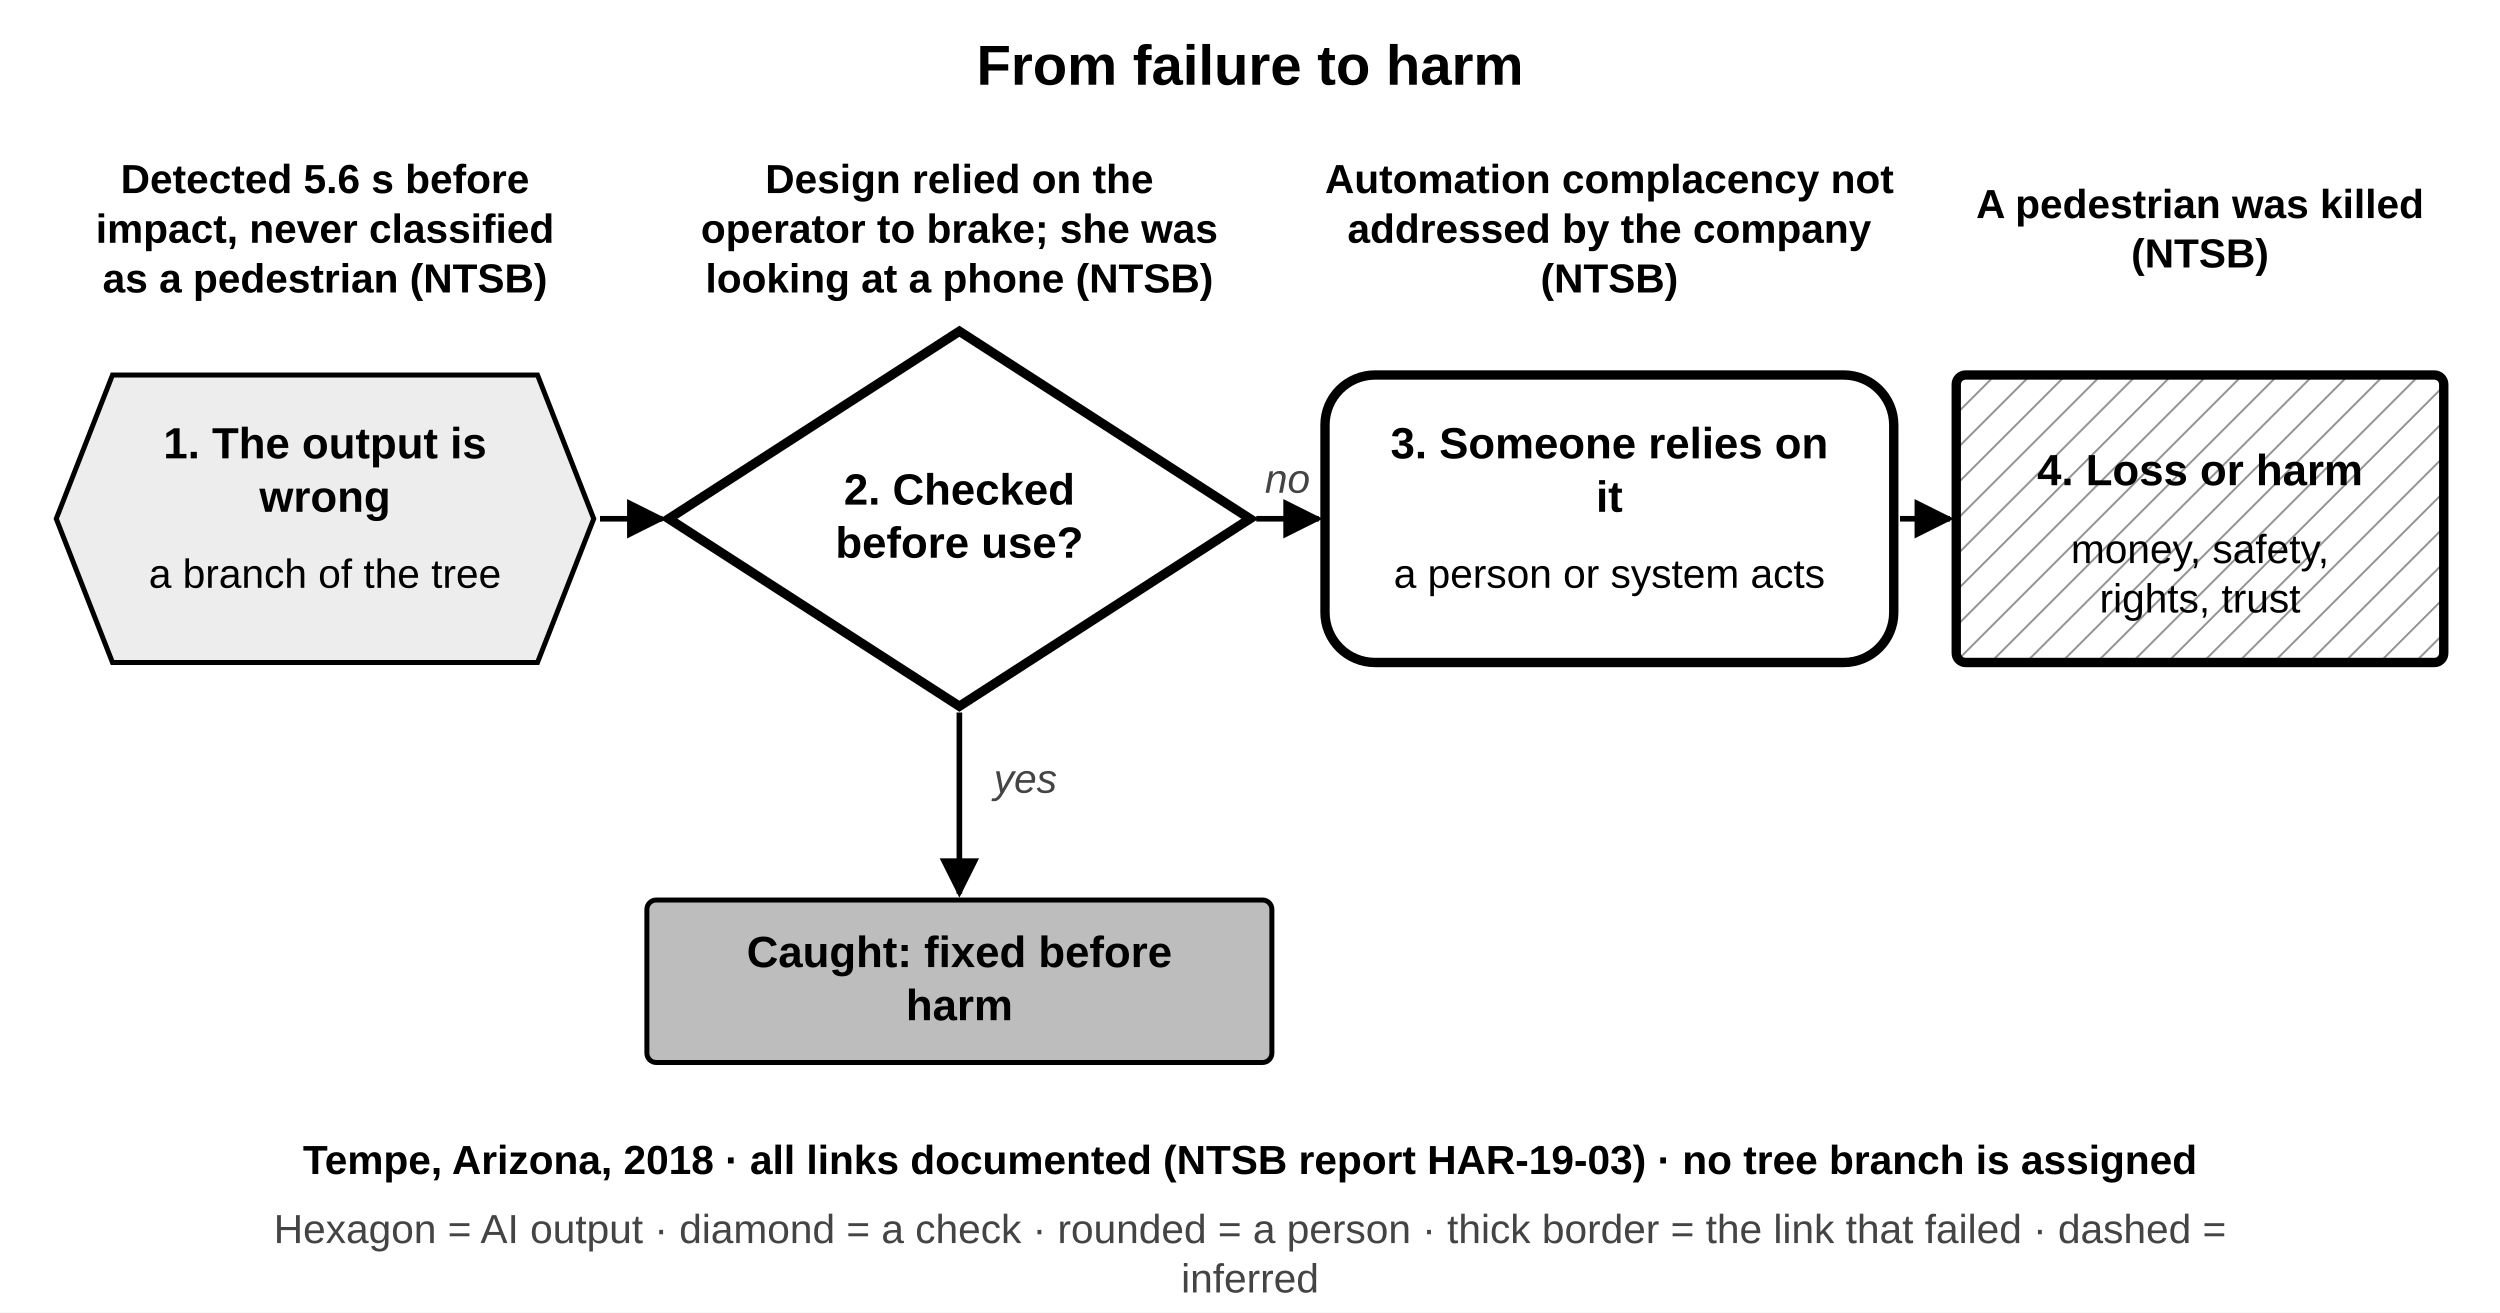
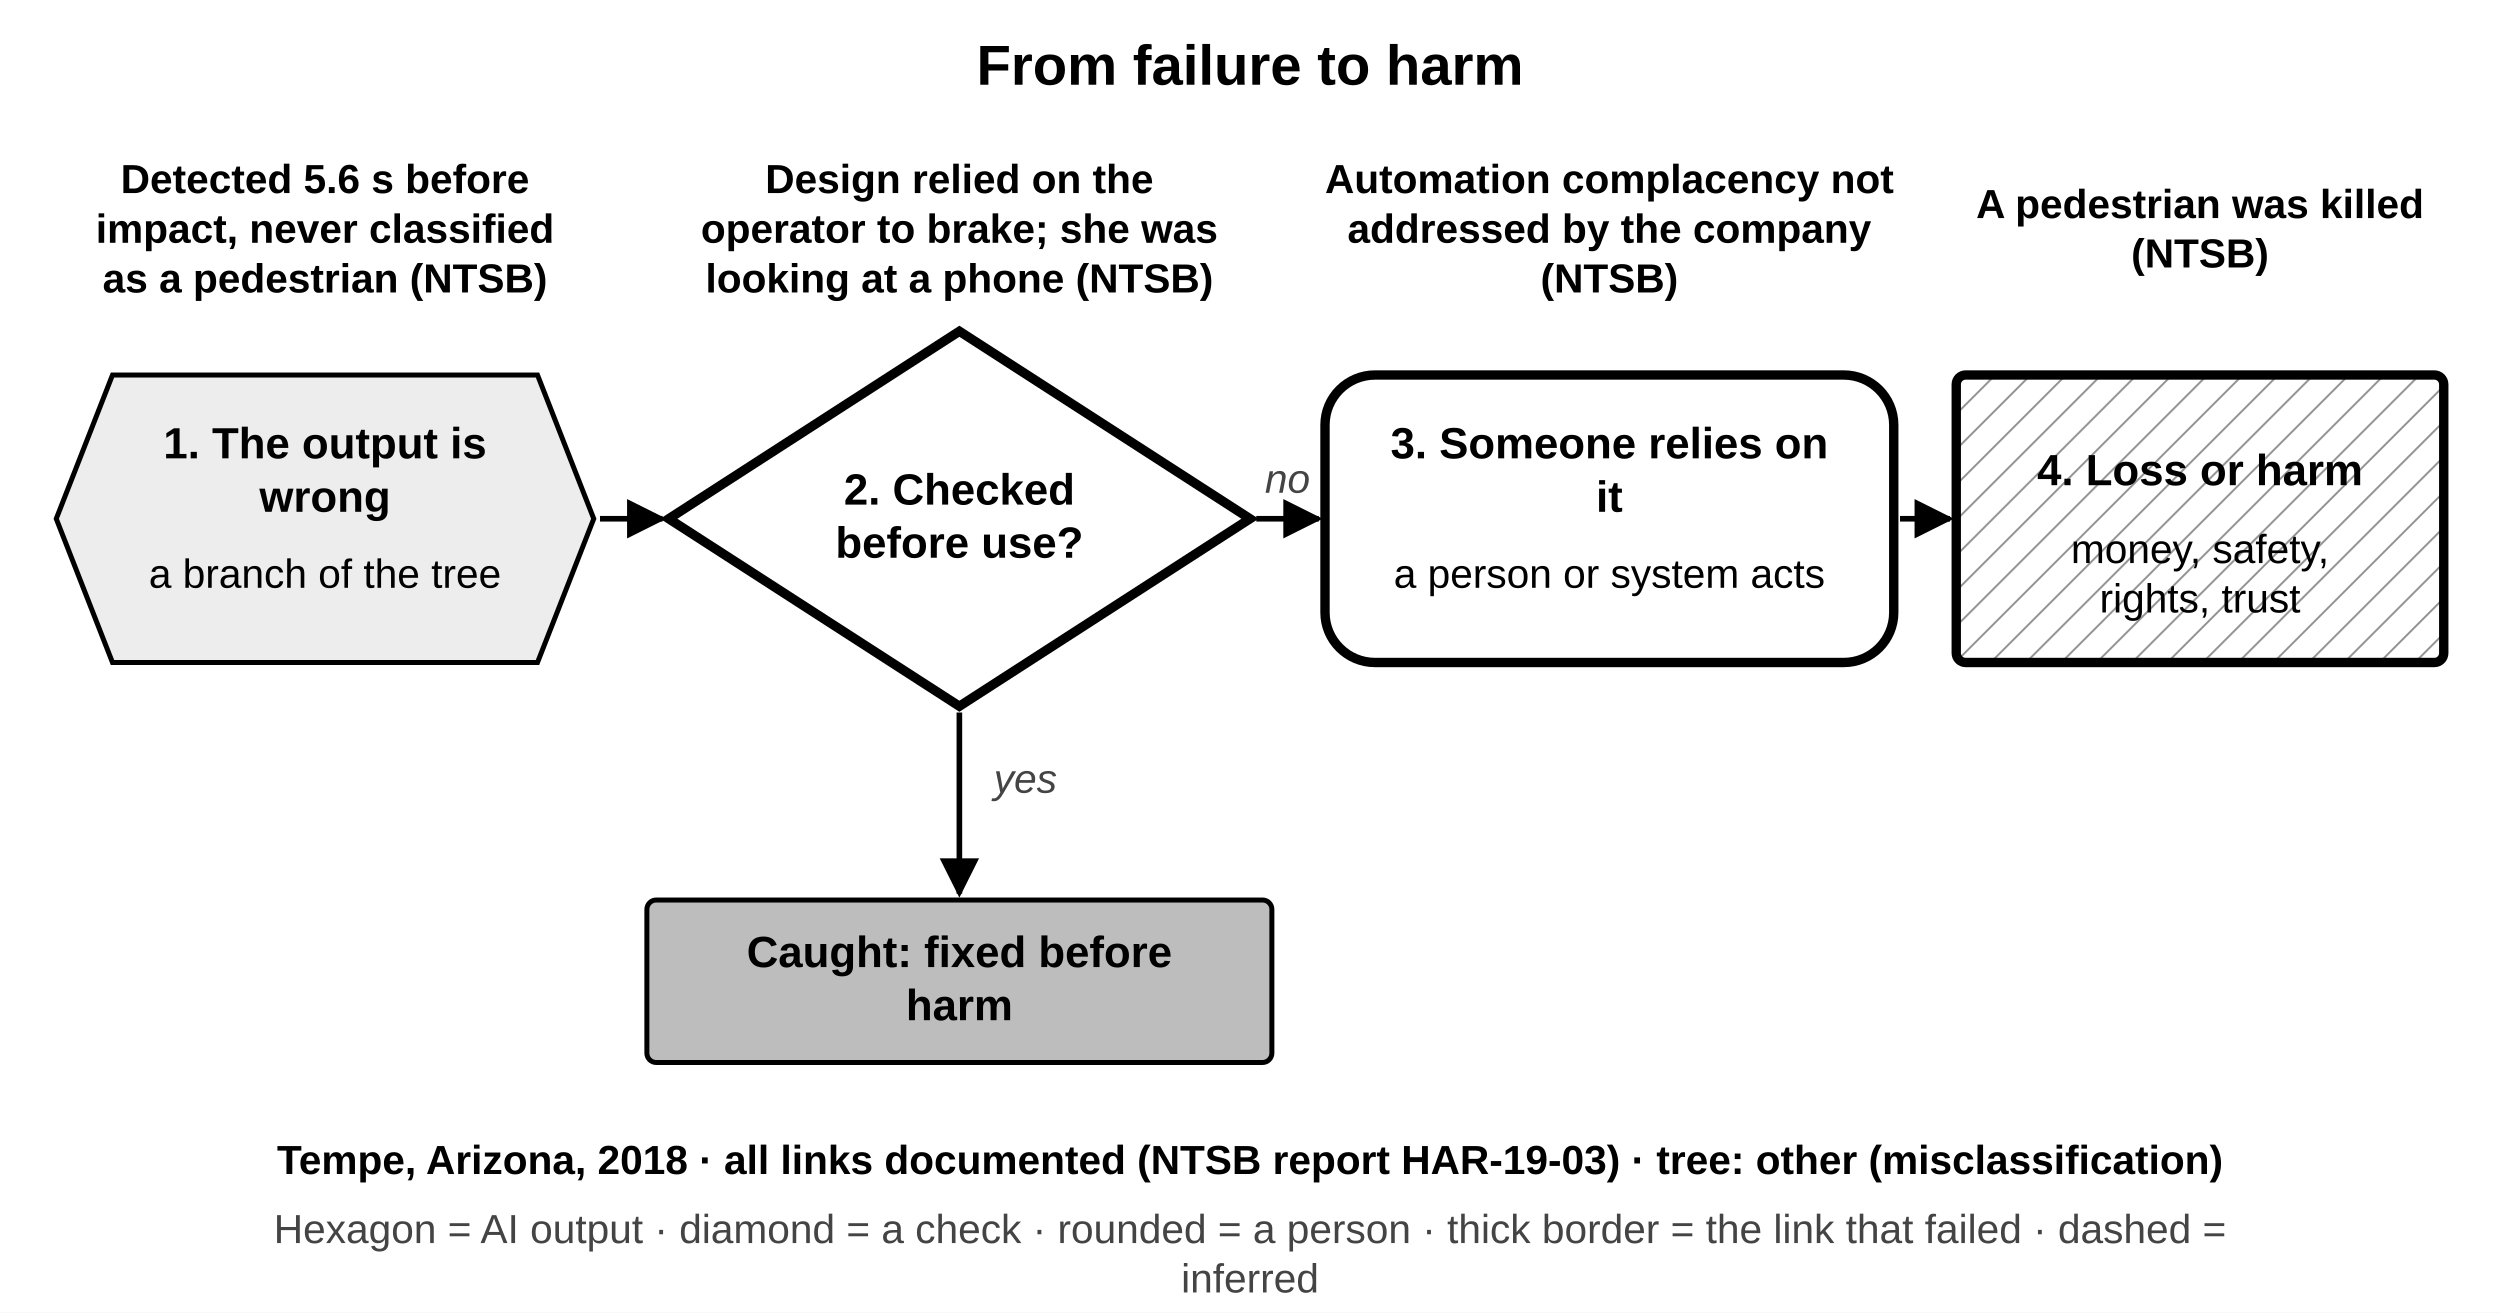
<svg xmlns="http://www.w3.org/2000/svg" viewBox="0 0 800 420" width="800" height="420" role="img" font-family="'Source Sans 3', 'Source Sans Pro', 'Helvetica Neue', Arial, sans-serif">
  <defs>
    <marker id="arrow-gray" viewBox="0 0 10 10" refX="9" refY="5" markerWidth="7" markerHeight="7" orient="auto-start-reverse">
      <path d="M0,0 L10,5 L0,10 z" fill="#000000" />
    </marker>
    <pattern id="hatch" patternUnits="userSpaceOnUse" width="8" height="8" patternTransform="rotate(45)">
      <rect width="8" height="8" fill="#FFFFFF" />
      <line x1="0" y1="0" x2="0" y2="8" stroke="#9A9A9A" stroke-width="1.3" />
    </pattern>
    <pattern id="dots" patternUnits="userSpaceOnUse" width="7" height="7">
      <rect width="7" height="7" fill="#FFFFFF" />
      <circle cx="3.5" cy="3.5" r="1.2" fill="#000" />
    </pattern>
  </defs>
  <rect width="800" height="420" fill="#FFFFFF" />
  <text x="400.0" y="22.0" font-size="18" font-weight="700" text-anchor="middle" dominant-baseline="middle" fill="#000000" style="">From failure to harm</text>
  <polygon points="36.0,120.0 172.0,120.0 190.0,166.0 172.0,212.0 36.0,212.0 18.0,166.0" fill="#EDEDED" stroke="#000000" stroke-width="1.6" />
  <text x="104.0" y="142.7" font-size="14" font-weight="600" text-anchor="middle" dominant-baseline="middle" fill="#000000" style="">1. The output is</text>
  <text x="104.0" y="159.8" font-size="14" font-weight="600" text-anchor="middle" dominant-baseline="middle" fill="#000000" style="">wrong</text>
  <text x="104.0" y="184.4" font-size="13" font-weight="normal" text-anchor="middle" dominant-baseline="middle" fill="#000000" style="">a branch of the tree</text>
  <path d="M192.0,166.0 L212.0,166.0" fill="none" stroke="#000000" stroke-width="1.8" marker-end="url(#arrow-gray)" />
  <text x="104.0" y="58.1" font-size="13" font-weight="600" text-anchor="middle" dominant-baseline="middle" fill="#000000" style="">Detected 5.6 s before</text>
  <text x="104.0" y="74.0" font-size="13" font-weight="600" text-anchor="middle" dominant-baseline="middle" fill="#000000" style="">impact, never classified</text>
  <text x="104.0" y="89.9" font-size="13" font-weight="600" text-anchor="middle" dominant-baseline="middle" fill="#000000" style="">as a pedestrian (NTSB)</text>
  <polygon points="307.0,106.0 400.0,166.0 307.0,226.0 214.0,166.0" fill="#FFFFFF" stroke="#000000" stroke-width="3" />
  <text x="307.0" y="157.5" font-size="14" font-weight="600" text-anchor="middle" dominant-baseline="middle" fill="#000000" style="">2. Checked</text>
  <text x="307.0" y="174.5" font-size="14" font-weight="600" text-anchor="middle" dominant-baseline="middle" fill="#000000" style="">before use?</text>
  <path d="M402.0,166.0 L422.0,166.0" fill="none" stroke="#000000" stroke-width="1.8" marker-end="url(#arrow-gray)" />
  <text x="412.0" y="154.0" font-size="13" font-weight="normal" text-anchor="middle" dominant-baseline="middle" fill="#444444" style="font-style:italic;">no</text>
  <text x="307.0" y="58.1" font-size="13" font-weight="600" text-anchor="middle" dominant-baseline="middle" fill="#000000" style="">Design relied on the</text>
  <text x="307.0" y="74.0" font-size="13" font-weight="600" text-anchor="middle" dominant-baseline="middle" fill="#000000" style="">operator to brake; she was</text>
  <text x="307.0" y="89.9" font-size="13" font-weight="600" text-anchor="middle" dominant-baseline="middle" fill="#000000" style="">looking at a phone (NTSB)</text>
  <rect x="424" y="120" width="182" height="92" rx="16" fill="#FFFFFF" stroke="#000000" stroke-width="3" />
  <text x="515.0" y="142.7" font-size="14" font-weight="600" text-anchor="middle" dominant-baseline="middle" fill="#000000" style="">3. Someone relies on</text>
  <text x="515.0" y="159.8" font-size="14" font-weight="600" text-anchor="middle" dominant-baseline="middle" fill="#000000" style="">it</text>
  <text x="515.0" y="184.4" font-size="13" font-weight="normal" text-anchor="middle" dominant-baseline="middle" fill="#000000" style="">a person or system acts</text>
  <path d="M608.0,166.0 L624.0,166.0" fill="none" stroke="#000000" stroke-width="1.8" marker-end="url(#arrow-gray)" />
  <text x="515.0" y="58.1" font-size="13" font-weight="600" text-anchor="middle" dominant-baseline="middle" fill="#000000" style="">Automation complacency not</text>
  <text x="515.0" y="74.0" font-size="13" font-weight="600" text-anchor="middle" dominant-baseline="middle" fill="#000000" style="">addressed by the company</text>
  <text x="515.0" y="89.9" font-size="13" font-weight="600" text-anchor="middle" dominant-baseline="middle" fill="#000000" style="">(NTSB)</text>
  <rect x="626" y="120" width="156" height="92" rx="3" fill="url(#hatch)" stroke="#000000" stroke-width="3" />
  <text x="704.0" y="151.3" font-size="14" font-weight="600" text-anchor="middle" dominant-baseline="middle" fill="#000000" style="">4. Loss or harm</text>
  <text x="704.0" y="176.5" font-size="13" font-weight="normal" text-anchor="middle" dominant-baseline="middle" fill="#000000" style="">money, safety,</text>
  <text x="704.0" y="192.3" font-size="13" font-weight="normal" text-anchor="middle" dominant-baseline="middle" fill="#000000" style="">rights, trust</text>
  <text x="704.0" y="66.1" font-size="13" font-weight="600" text-anchor="middle" dominant-baseline="middle" fill="#000000" style="">A pedestrian was killed</text>
  <text x="704.0" y="81.9" font-size="13" font-weight="600" text-anchor="middle" dominant-baseline="middle" fill="#000000" style="">(NTSB)</text>
  <path d="M307.0,228.0 L307.0,286.0" fill="none" stroke="#000000" stroke-width="1.8" marker-end="url(#arrow-gray)" />
  <text x="318.0" y="250.0" font-size="13" font-weight="normal" text-anchor="start" dominant-baseline="middle" fill="#444444" style="font-style:italic;">yes</text>
  <rect x="207" y="288" width="200" height="52" rx="3" fill="#BDBDBD" stroke="#000000" stroke-width="1.6" />
  <text x="307.0" y="305.5" font-size="14" font-weight="600" text-anchor="middle" dominant-baseline="middle" fill="#000000" style="">Caught: fixed before</text>
  <text x="307.0" y="322.5" font-size="14" font-weight="600" text-anchor="middle" dominant-baseline="middle" fill="#000000" style="">harm</text>
-   <text x="400.0" y="372.0" font-size="13" font-weight="700" text-anchor="middle" dominant-baseline="middle" fill="#000000" style="">Tempe, Arizona, 2018 · all links documented (NTSB report HAR-19-03) · no tree branch is assigned</text>
+   <text x="400.0" y="372.0" font-size="13" font-weight="700" text-anchor="middle" dominant-baseline="middle" fill="#000000" style="">Tempe, Arizona, 2018 · all links documented (NTSB report HAR-19-03) · tree: other (misclassification)</text>
  <text x="400.0" y="394.1" font-size="13" font-weight="normal" text-anchor="middle" dominant-baseline="middle" fill="#444444" style="">Hexagon = AI output · diamond = a check · rounded = a person · thick border = the link that failed · dashed =</text>
  <text x="400.0" y="409.9" font-size="13" font-weight="normal" text-anchor="middle" dominant-baseline="middle" fill="#444444" style="">inferred</text>
</svg>
